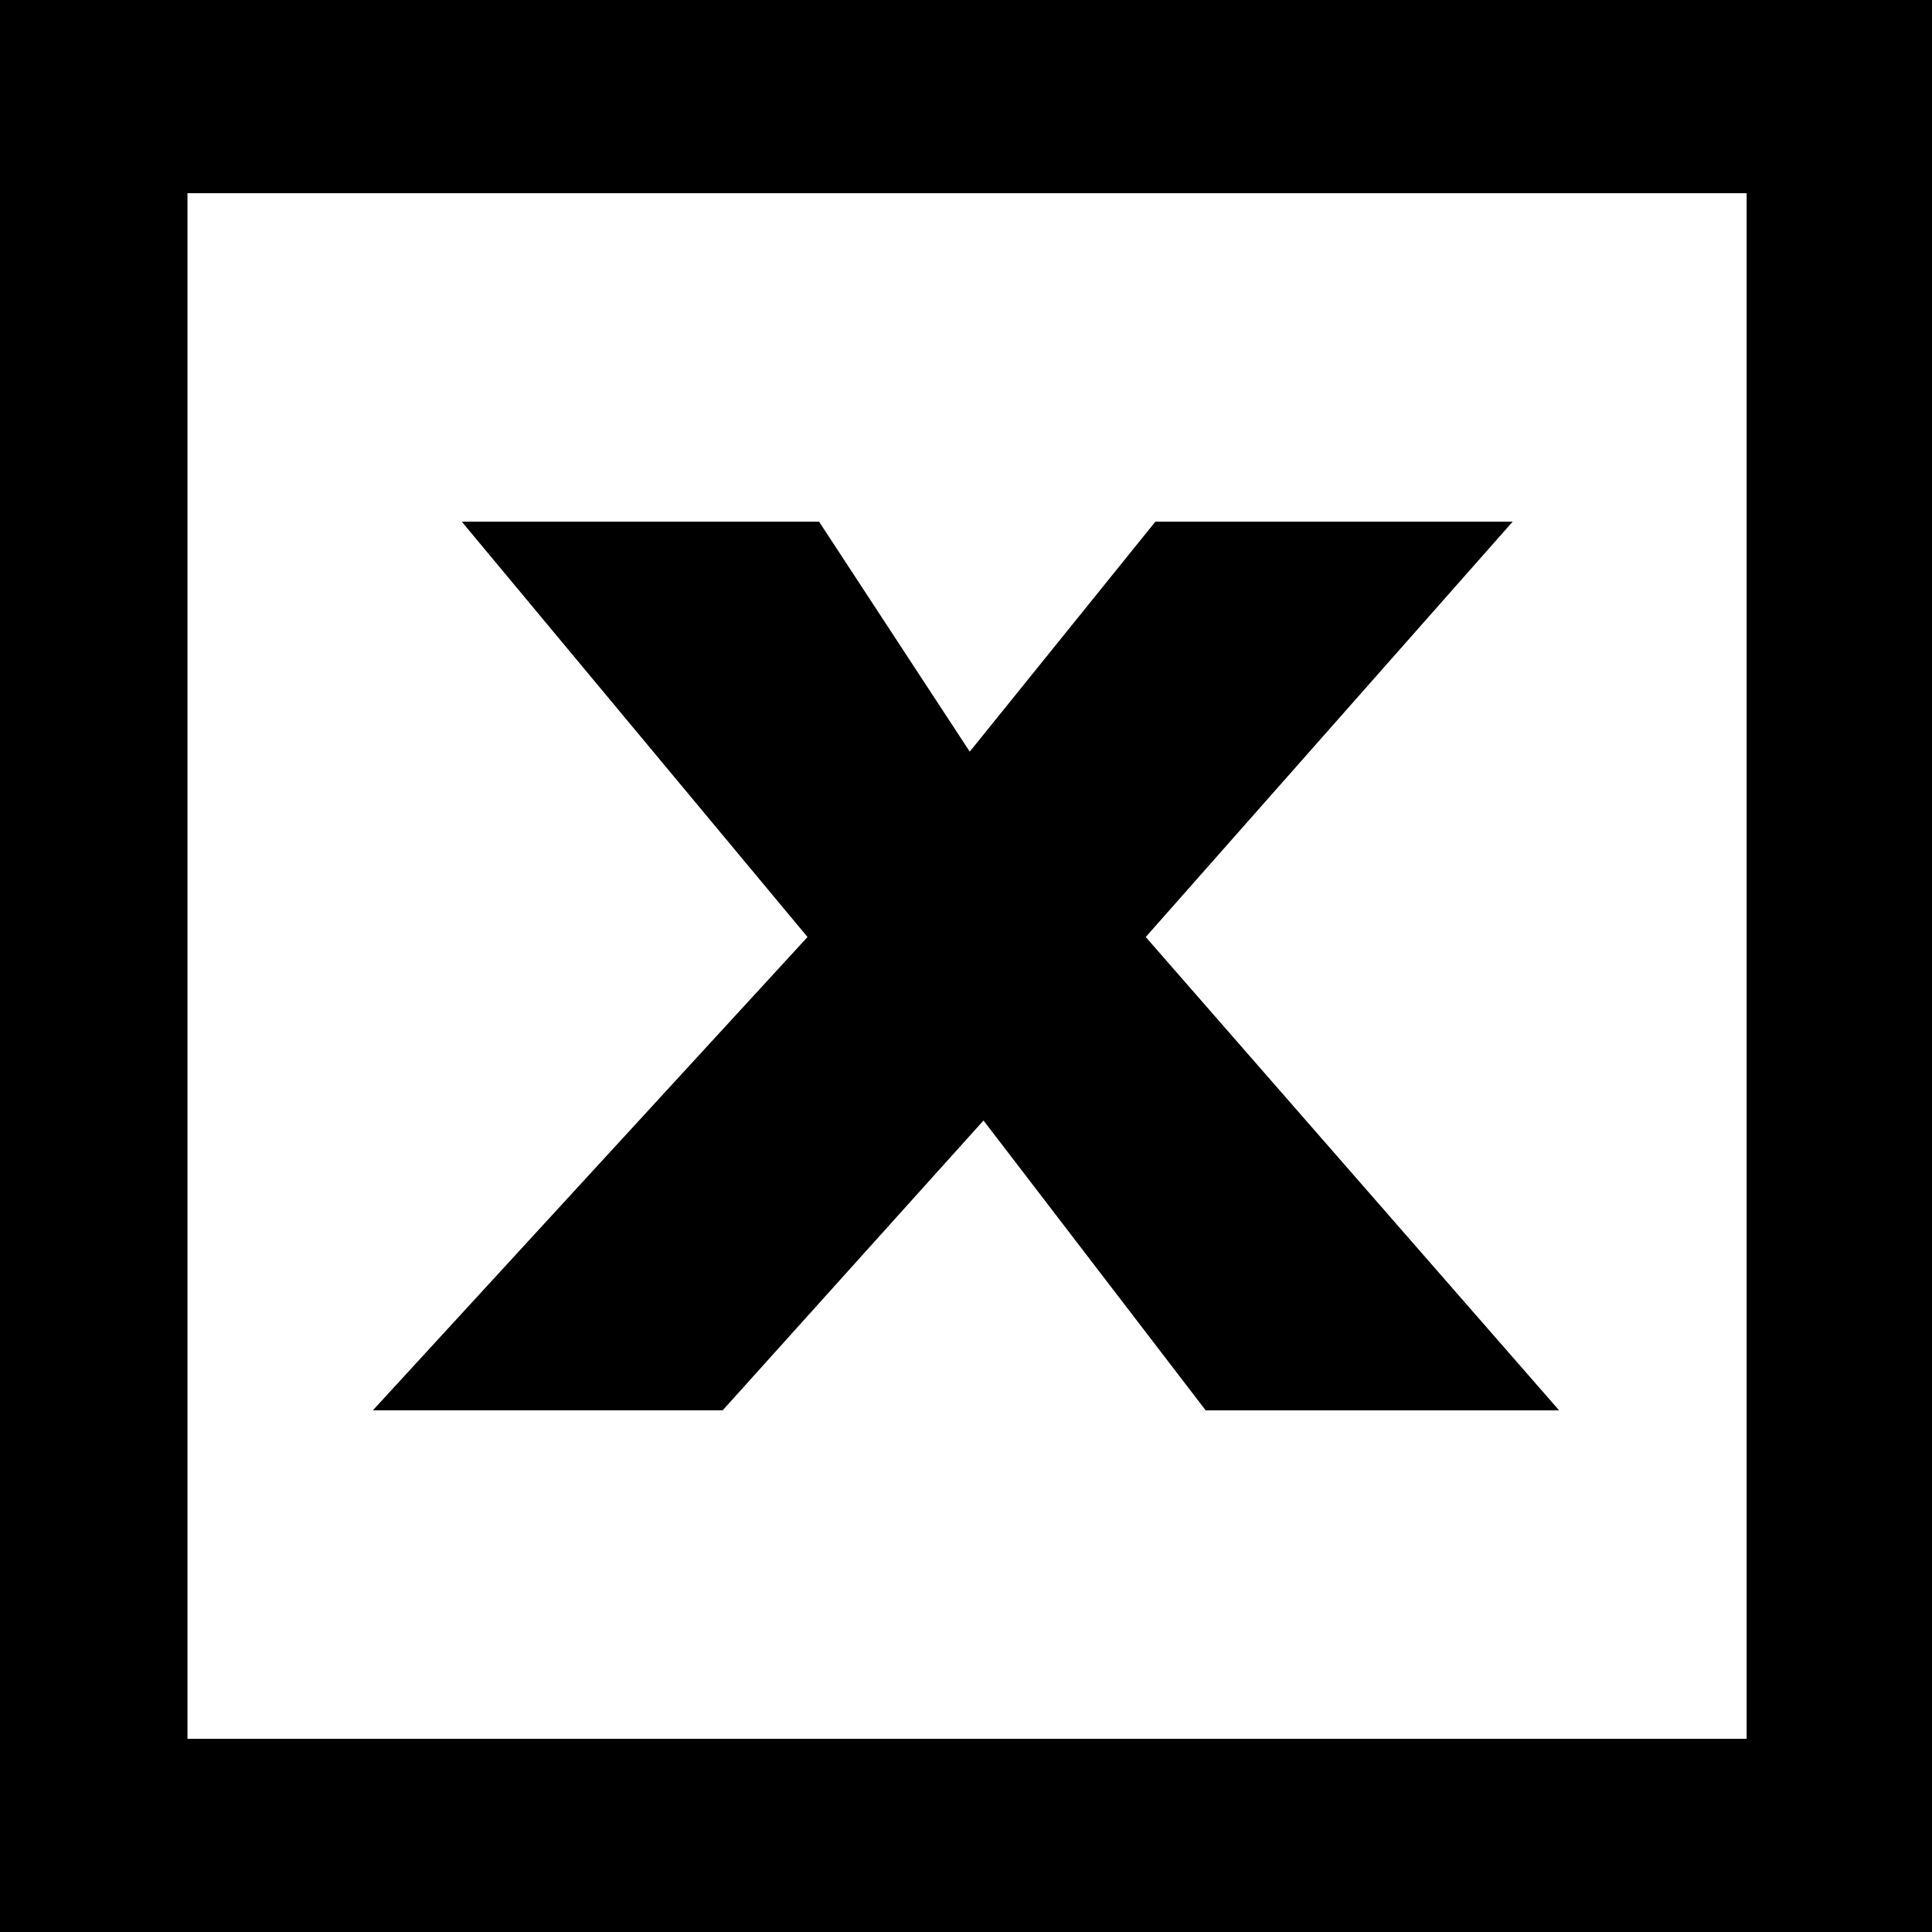
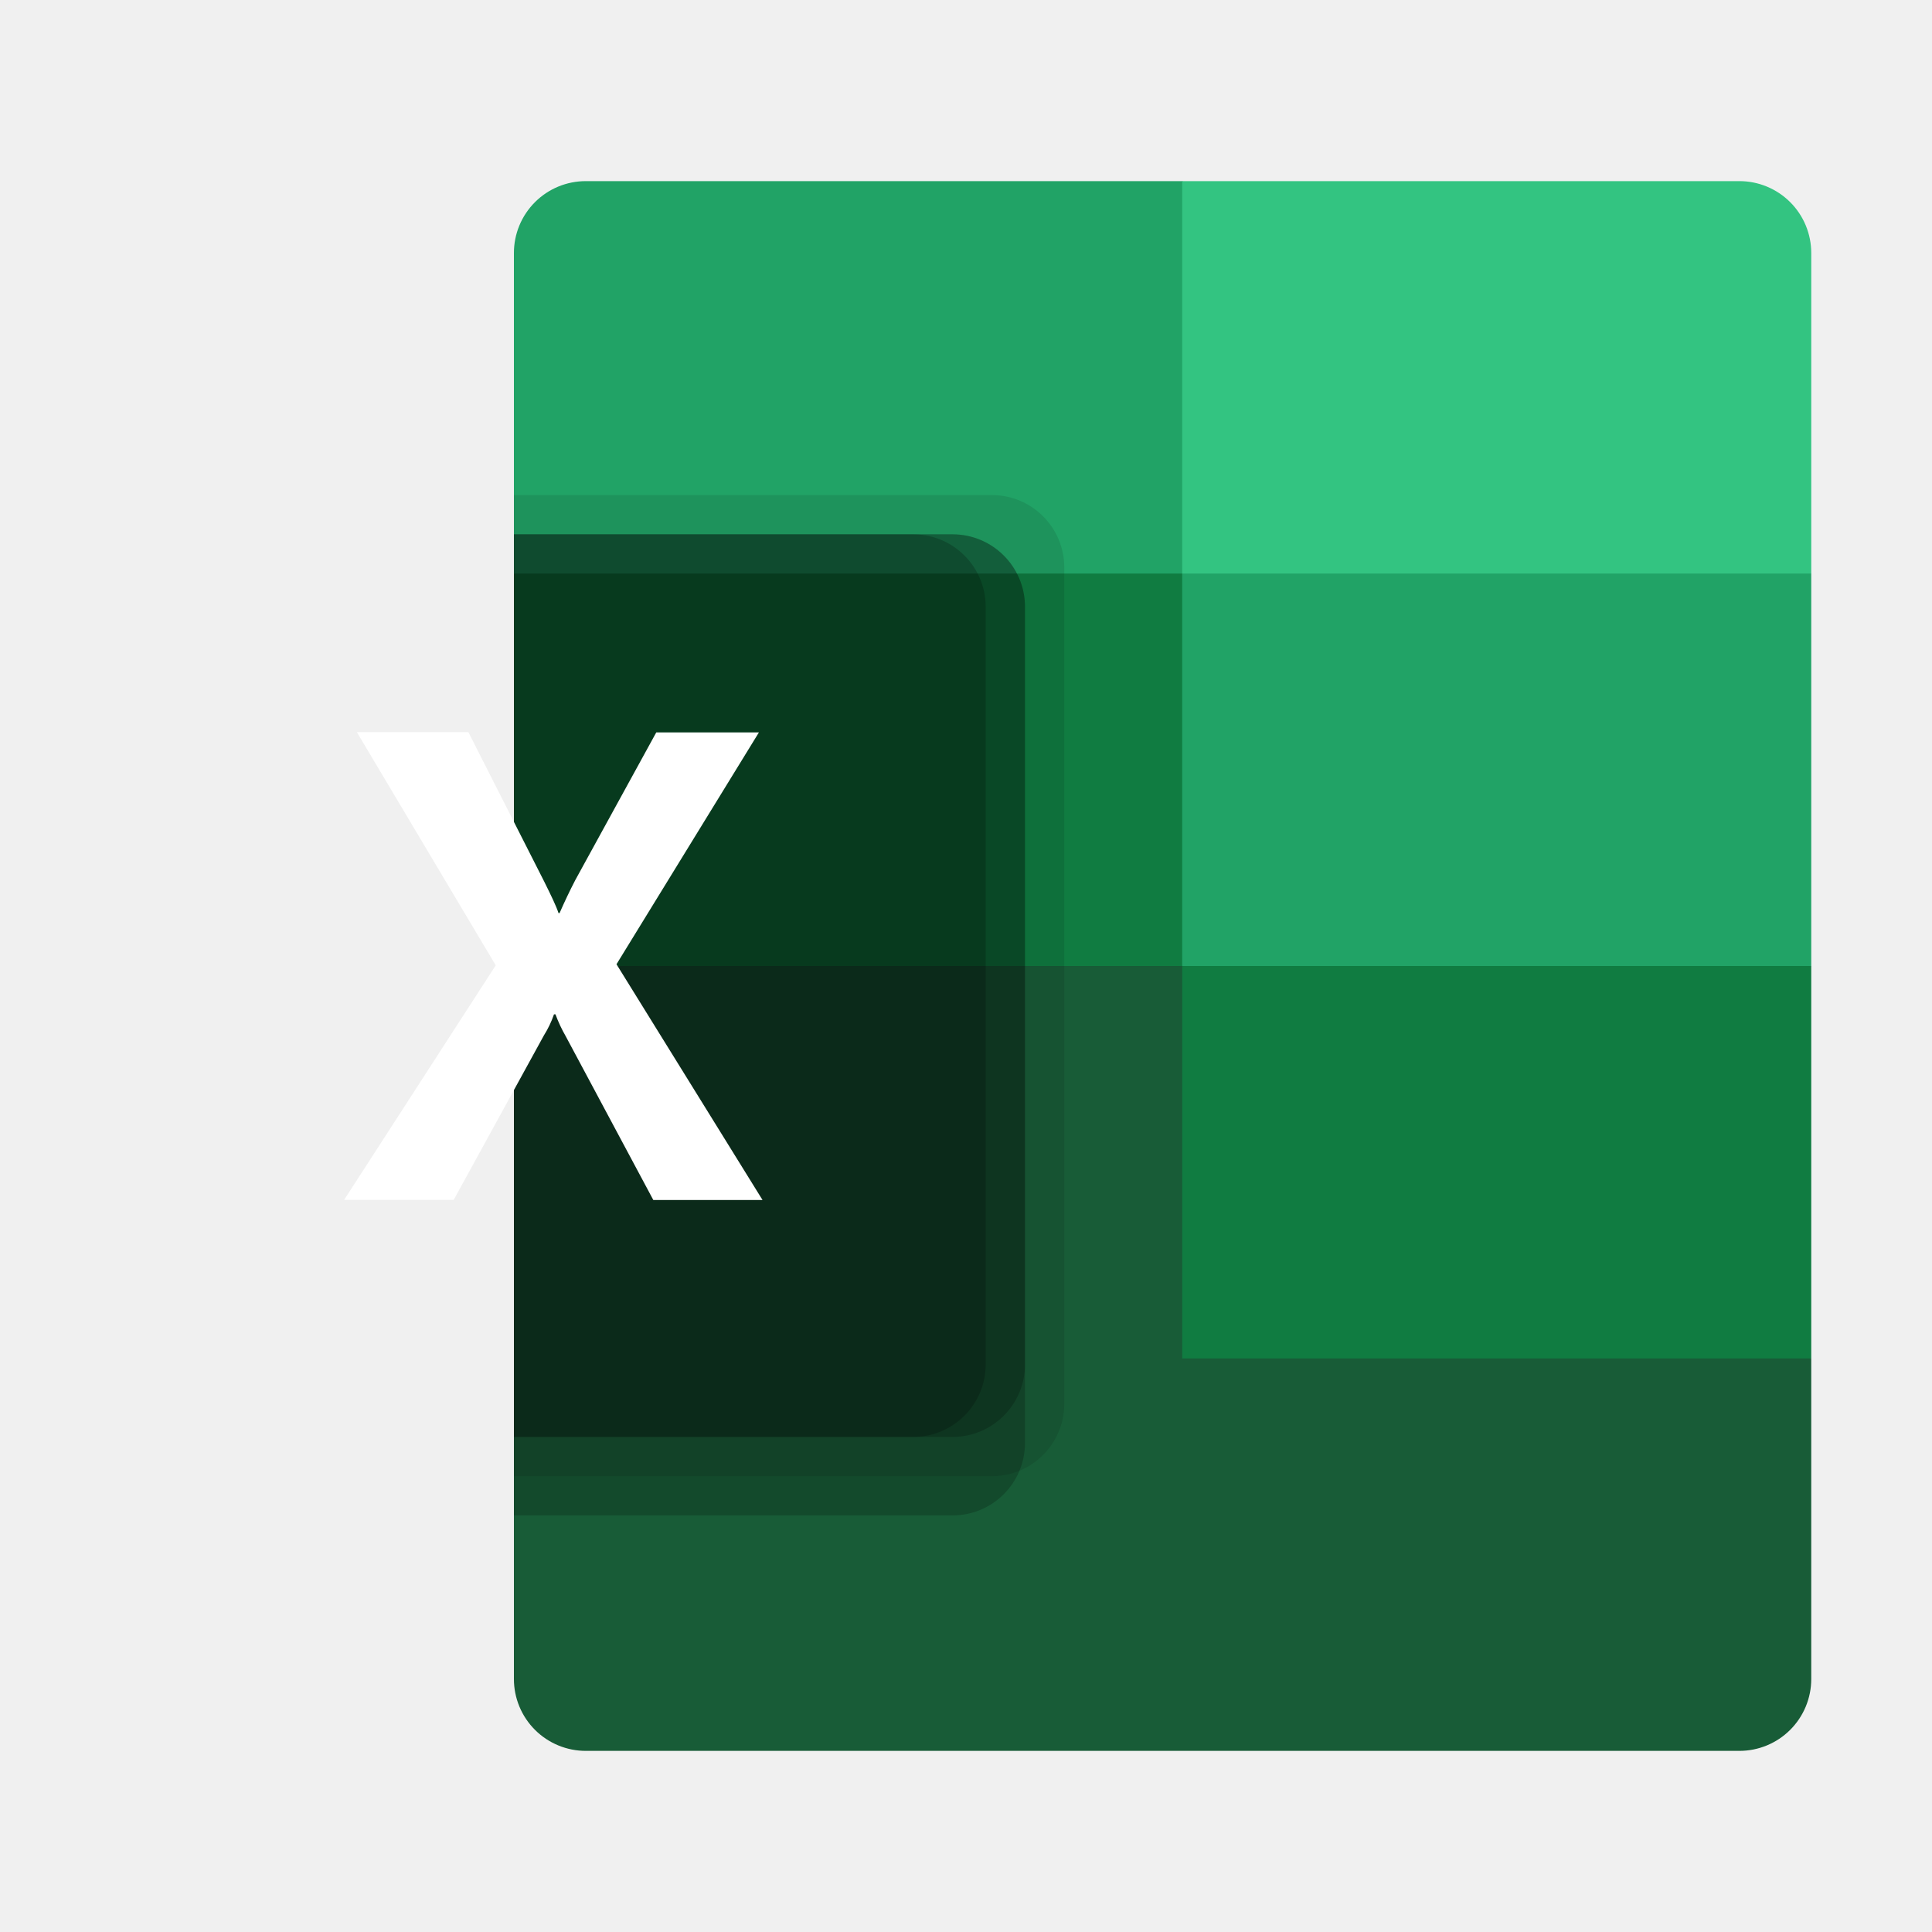
- <svg xmlns="http://www.w3.org/2000/svg" role="img" viewBox="0 0 32 32" height="32" width="32">
-   <path d="M-3.2-3.2h38.4v38.4H-3.2z" fill="rgb(100%, 100%, 100%)" />
-   <path d="M32 32H0V0h32ZM3.105 28.8H28.93V3.2H3.105m10.27 12.32L7.648 8.64h5.918l2.496 3.81 3.075-3.81h5.918l-6.078 6.88 6.847 7.84H19.97l-3.68-4.801-4.32 4.8H6.176Zm0 0" />
+ <svg xmlns="http://www.w3.org/2000/svg" role="img" viewBox="0 0 32 32" height="1em" width="1em">
+   <defs>
+     <linearGradient gradientTransform="translate(0 2100)" gradientUnits="userSpaceOnUse" id="xlsx-grad" x1="4.494" x2="13.832" y1="-2092.086" y2="-2075.914">
+       <stop offset="0" stop-color="#18884f" />
+       <stop offset=".5" stop-color="#117e43" />
+       <stop offset="1" stop-color="#0b6631" />
+     </linearGradient>
+   </defs>
+   <path d="M19.581 15.35L8.512 13.4v14.409A1.19 1.19 0 0 0 9.705 29h19.1A1.19 1.19 0 0 0 30 27.809V22.5Z" fill="#185c37" />
+   <path d="M19.581 3H9.705a1.19 1.19 0 0 0-1.193 1.191V9.5L19.581 16l5.861 1.95L30 16V9.5Z" fill="#21a366" />
+   <path d="M8.512 9.5h11.069V16H8.512Z" fill="#107c41" />
+   <path d="M16.434 8.2H8.512v16.25h7.922a1.2 1.2 0 0 0 1.194-1.191V9.391A1.2 1.2 0 0 0 16.434 8.2" opacity=".1" />
+   <path d="M15.783 8.85H8.512V25.1h7.271a1.2 1.2 0 0 0 1.194-1.191V10.041a1.2 1.2 0 0 0-1.194-1.191" opacity=".2" />
+   <path d="M15.783 8.85H8.512V23.8h7.271a1.2 1.2 0 0 0 1.194-1.191V10.041a1.2 1.2 0 0 0-1.194-1.191" opacity=".2" />
+   <path d="M15.132 8.85h-6.62V23.8h6.62a1.2 1.2 0 0 0 1.194-1.191V10.041a1.2 1.2 0 0 0-1.194-1.191" opacity=".2" />
+   <path d="M3.194 8.85h11.938a1.193 1.193 0 0 1 1.194 1.191v11.918a1.193 1.193 0 0 1-1.194 1.191H3.194A1.19 1.19 0 0 1 2 21.959V10.041A1.19 1.19 0 0 1 3.194 8.85" fill="url(#1__svg/xls.svg0__SVGSuUii0pt)" />
+   <path d="m5.7 19.873l2.511-3.884l-2.3-3.862h1.847L9.013 14.6c.116.234.2.408.238.524h.017q.123-.281.26-.546l1.342-2.447h1.7l-2.359 3.84l2.419 3.905h-1.809l-1.45-2.711A2.4 2.4 0 0 1 9.2 16.8h-.024a1.7 1.7 0 0 1-.168.351l-1.493 2.722Z" fill="#fff" />
+   <path d="M28.806 3h-9.225v6.5H30V4.191A1.19 1.19 0 0 0 28.806 3" fill="#33c481" />
+   <path d="M19.581 16H30v6.5H19.581Z" fill="#107c41" />
</svg>
